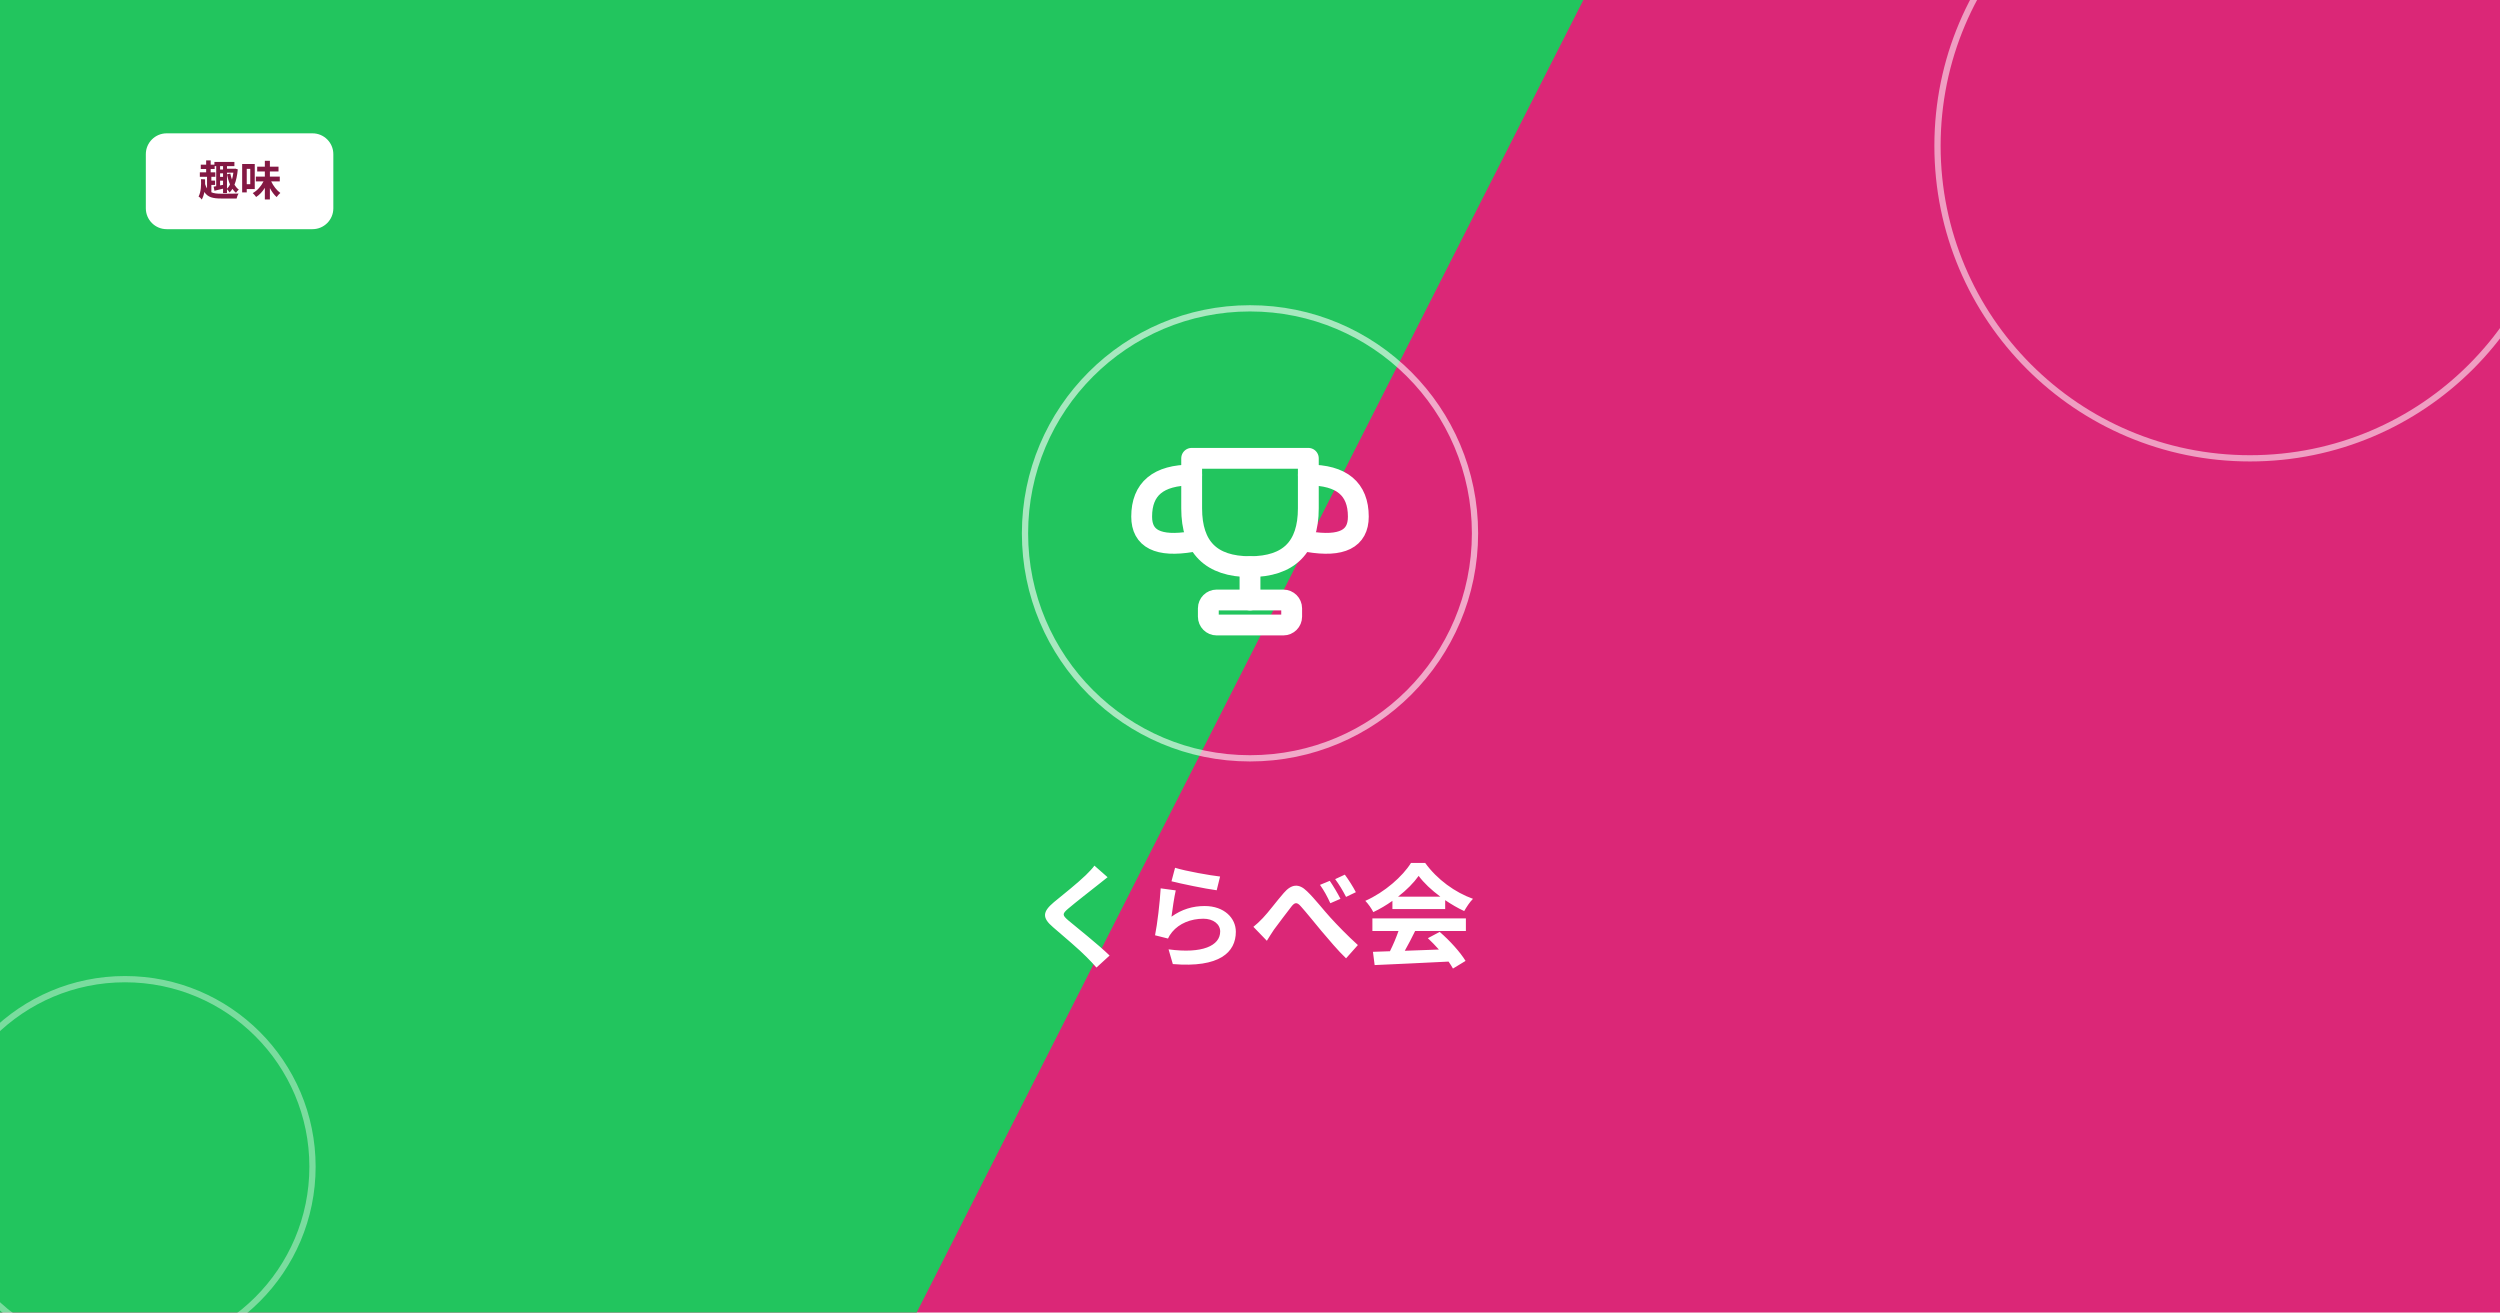
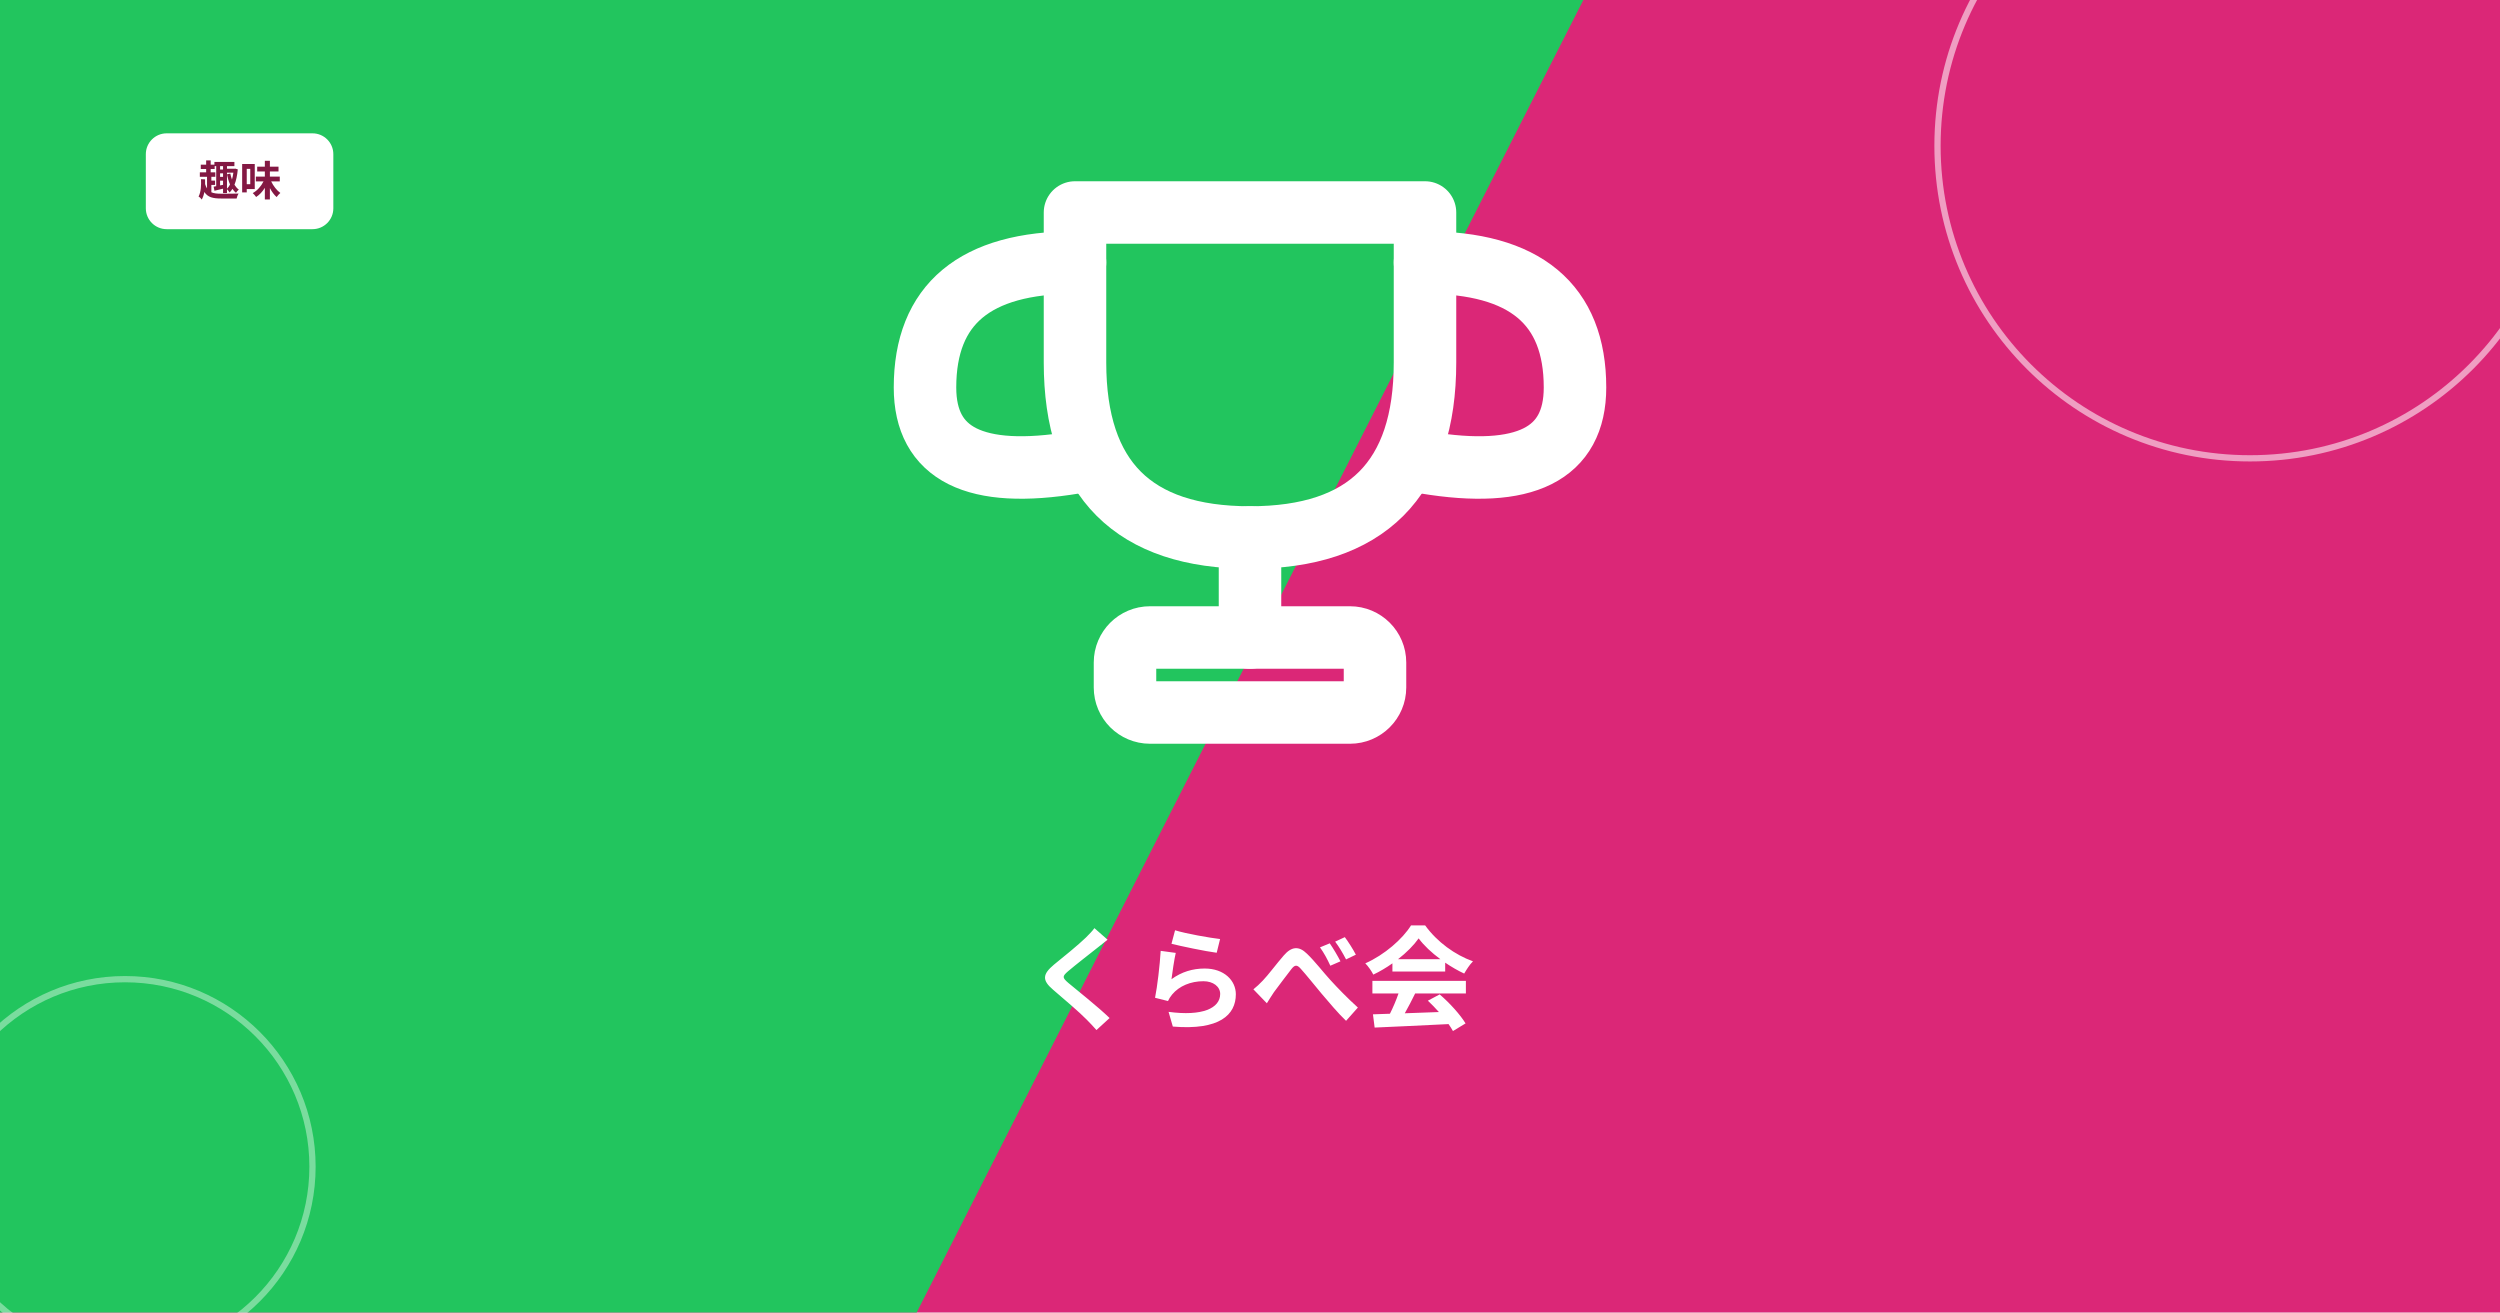
<svg xmlns="http://www.w3.org/2000/svg" viewBox="0 0 1200 630">
  <rect width="1200" height="630" fill="#db2777" />
  <path d="M0 0 L760 0 L440 630 L0 630 Z" fill="#22c55e" />
  <circle cx="1080" cy="70" r="150" fill="none" stroke="#ffffff" stroke-width="3" opacity="0.55" />
  <circle cx="60" cy="560" r="90" fill="none" stroke="#ffffff" stroke-width="3" opacity="0.4" />
  <rect x="70" y="64" width="90" height="46" rx="10" fill="#ffffff" />
  <text x="115.0" y="94" font-size="20" font-weight="700" fill="#831843" text-anchor="middle" font-family="'Noto Sans JP', sans-serif">趣味</text>
-   <circle cx="600" cy="256" r="108" fill="none" stroke="#ffffff" stroke-width="3" opacity="0.6" />
-   <g transform="translate(600 256) scale(2.0) translate(-32 -32)" fill="none" stroke="#ffffff" stroke-width="5" stroke-linecap="round" stroke-linejoin="round">
+   <g transform="translate(600 210) scale(6.0) translate(-32 -32)" fill="none" stroke="#ffffff" stroke-width="5" stroke-linecap="round" stroke-linejoin="round">
    <path d="M18 14 H46 V26 Q46 40 32 40 Q18 40 18 26 Z" />
    <path d="M18 18 Q6 18 6 28 Q6 36 18 34" />
    <path d="M46 18 Q58 18 58 28 Q58 36 46 34" />
    <line x1="32" y1="40" x2="32" y2="48" />
    <rect x="22" y="48" width="20" height="6" rx="2" />
  </g>
-   <text x="600" y="460" font-size="54" font-weight="900" text-anchor="middle" fill="#ffffff" font-family="'Noto Sans JP', sans-serif">くらべ会</text>
+   <text x="600" y="490" font-size="54" font-weight="900" text-anchor="middle" fill="#ffffff" font-family="'Noto Sans JP', sans-serif">くらべ会</text>
</svg>
